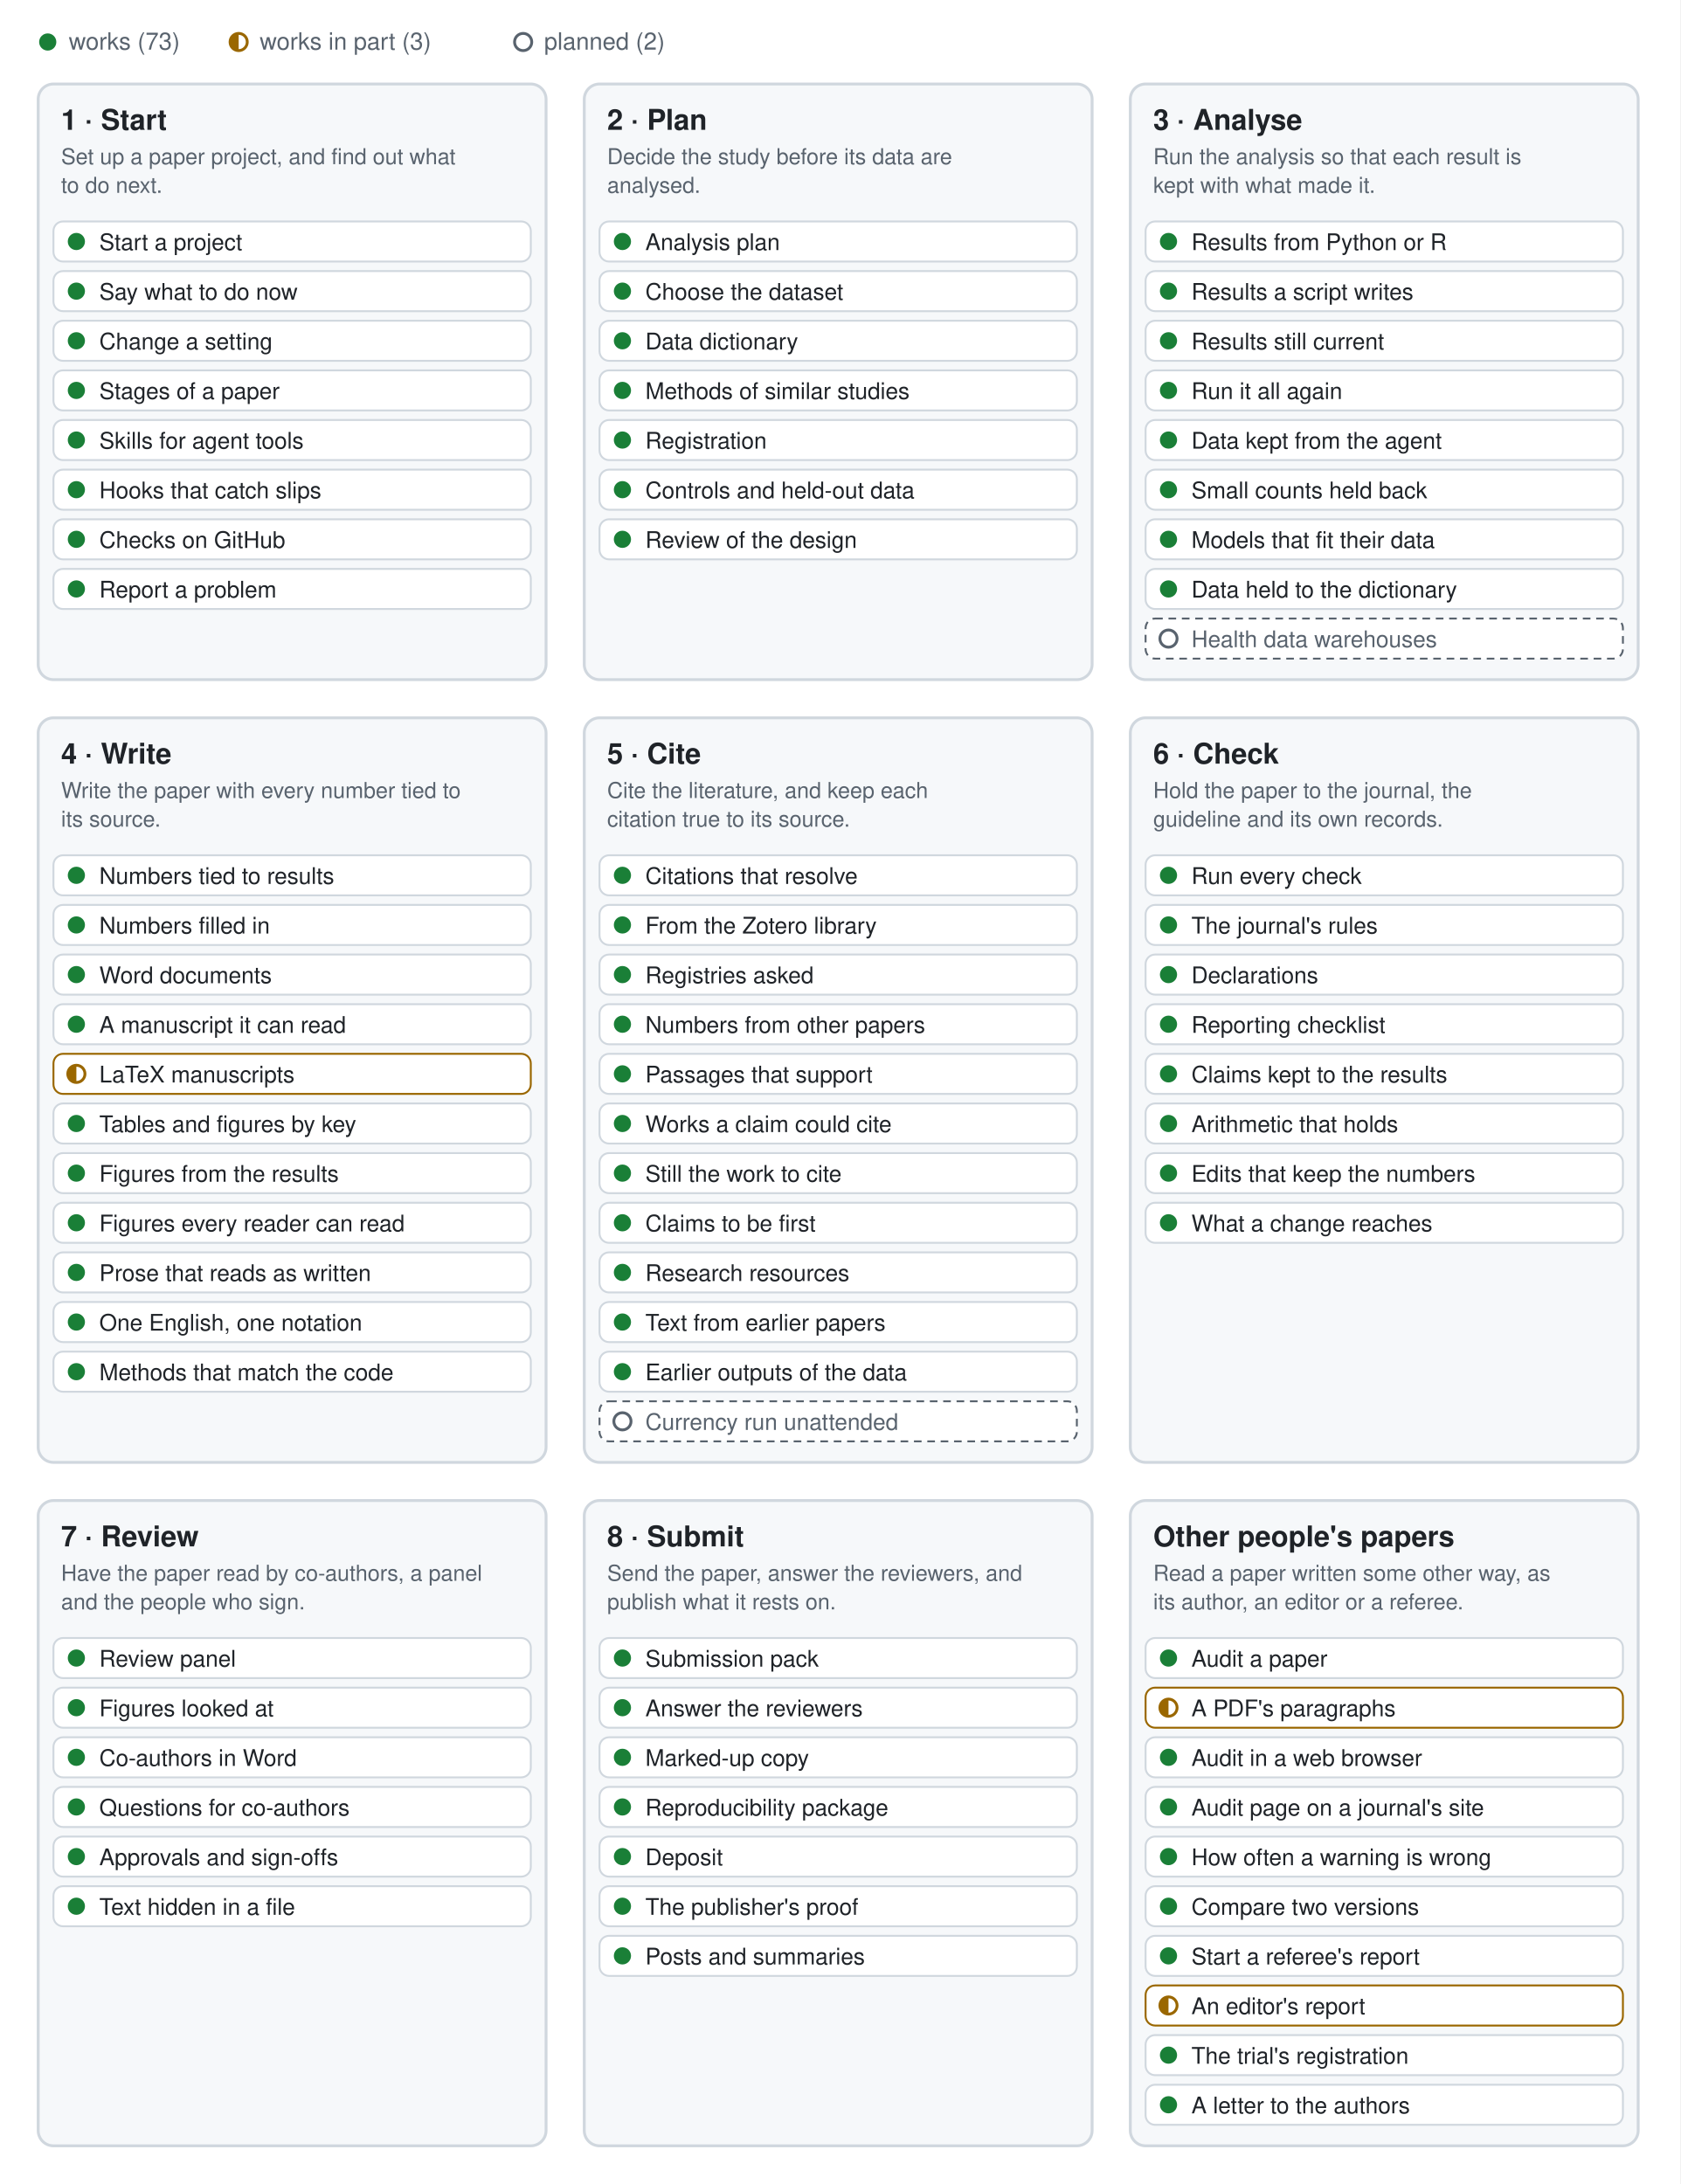
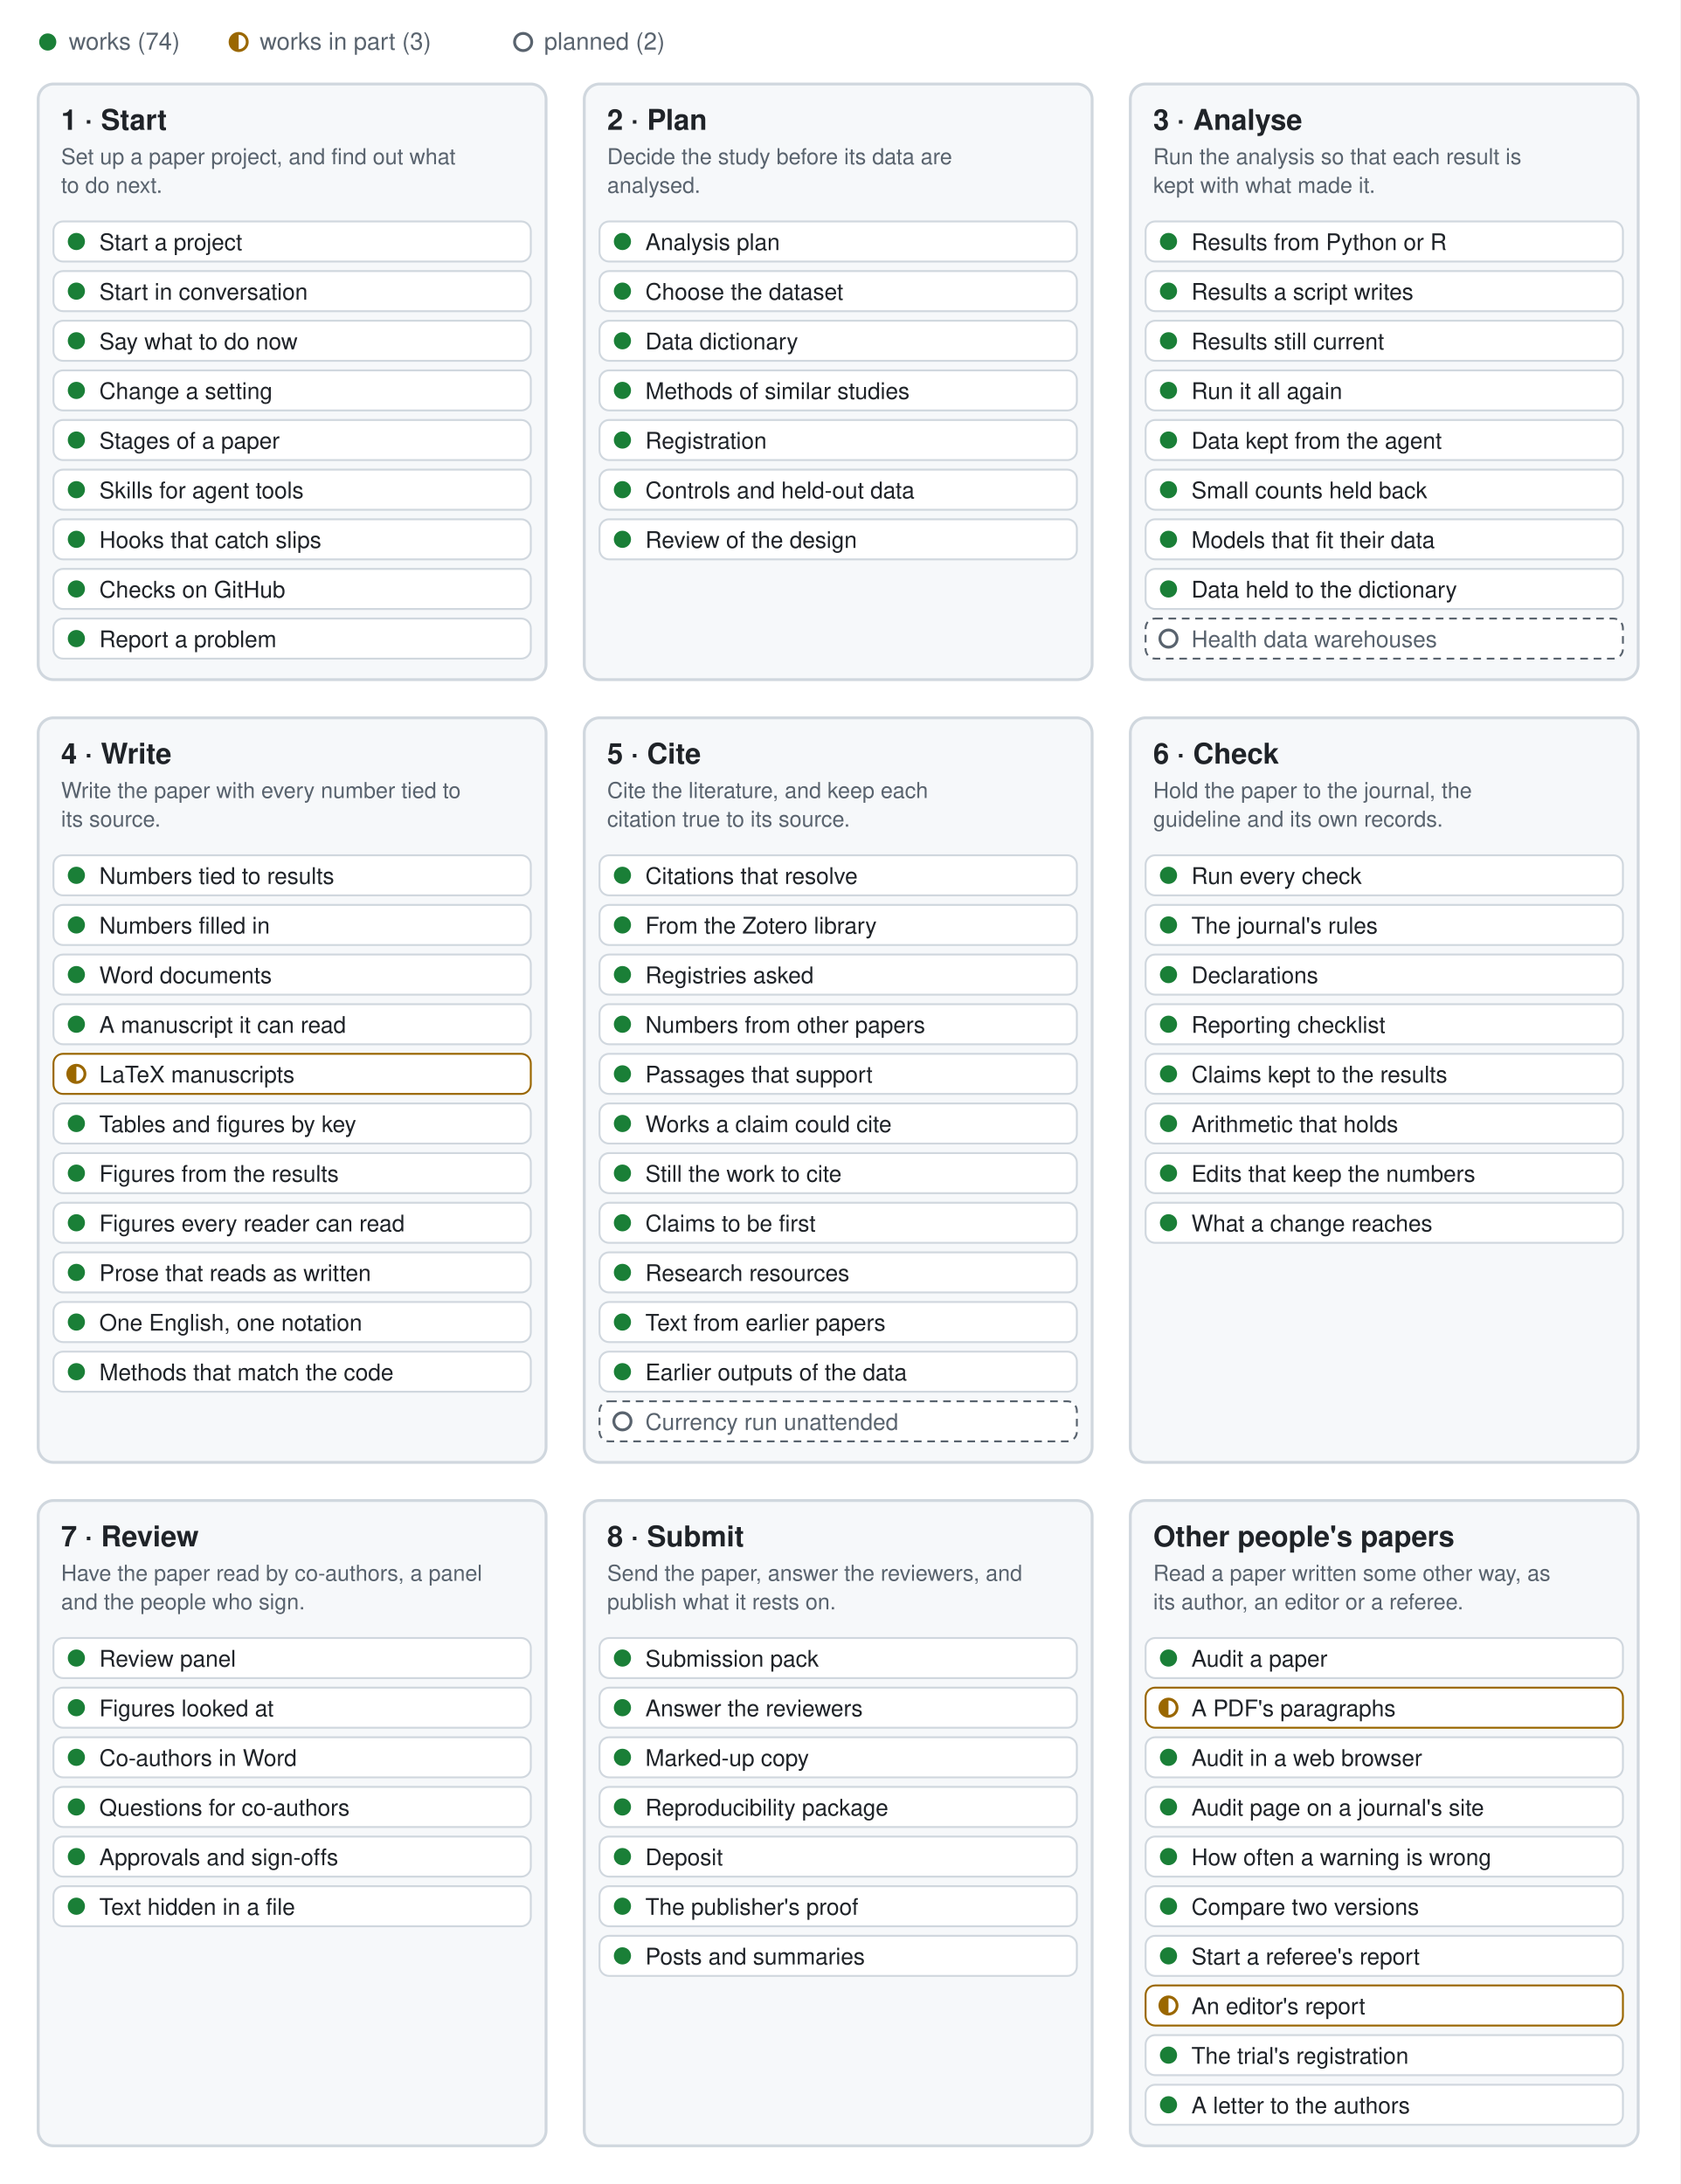
<svg xmlns="http://www.w3.org/2000/svg" viewBox="0 0 880 1144" width="880" height="1144" role="img" font-family="-apple-system, 'Segoe UI', Helvetica, Arial, sans-serif">
  <rect width="880" height="1144" fill="#ffffff" />
  <circle cx="25" cy="22" r="4.5" fill="#1a7f37" />
-   <text x="36" y="26" font-size="12.5" fill="#59636e">works (73)</text>
+   <text x="36" y="26" font-size="12.5" fill="#59636e">works (74)</text>
  <circle cx="125" cy="22" r="4.5" fill="#ffffff" stroke="#9a6700" stroke-width="1.5" />
  <path d="M 125 17.5 A 4.5 4.5 0 0 0 125 26.5 Z" fill="#9a6700" />
  <text x="136" y="26" font-size="12.5" fill="#59636e">works in part (3)</text>
  <circle cx="274" cy="22" r="4.5" fill="#ffffff" stroke="#59636e" stroke-width="1.5" />
  <text x="285" y="26" font-size="12.5" fill="#59636e">planned (2)</text>
  <rect x="20" y="44" width="266" height="312" rx="8" fill="#f6f8fa" stroke="#d0d7de" stroke-width="1.5" />
  <text x="32" y="68" font-size="15" font-weight="600" fill="#1f2328">1 · Start</text>
  <text x="32" y="86" font-size="11.5" fill="#59636e">Set up a paper project, and find out what</text>
  <text x="32" y="101" font-size="11.5" fill="#59636e">to do next.</text>
  <rect x="28" y="116" width="250" height="21" rx="5" fill="#ffffff" stroke="#d0d7de" stroke-width="1" />
  <circle cx="40" cy="126.5" r="4.5" fill="#1a7f37" />
  <text x="52" y="131" font-size="12" fill="#1f2328">Start a project</text>
  <rect x="28" y="142" width="250" height="21" rx="5" fill="#ffffff" stroke="#d0d7de" stroke-width="1" />
  <circle cx="40" cy="152.5" r="4.5" fill="#1a7f37" />
-   <text x="52" y="157" font-size="12" fill="#1f2328">Say what to do now</text>
+   <text x="52" y="157" font-size="12" fill="#1f2328">Start in conversation</text>
  <rect x="28" y="168" width="250" height="21" rx="5" fill="#ffffff" stroke="#d0d7de" stroke-width="1" />
  <circle cx="40" cy="178.5" r="4.5" fill="#1a7f37" />
-   <text x="52" y="183" font-size="12" fill="#1f2328">Change a setting</text>
+   <text x="52" y="183" font-size="12" fill="#1f2328">Say what to do now</text>
  <rect x="28" y="194" width="250" height="21" rx="5" fill="#ffffff" stroke="#d0d7de" stroke-width="1" />
  <circle cx="40" cy="204.5" r="4.5" fill="#1a7f37" />
-   <text x="52" y="209" font-size="12" fill="#1f2328">Stages of a paper</text>
+   <text x="52" y="209" font-size="12" fill="#1f2328">Change a setting</text>
  <rect x="28" y="220" width="250" height="21" rx="5" fill="#ffffff" stroke="#d0d7de" stroke-width="1" />
  <circle cx="40" cy="230.5" r="4.5" fill="#1a7f37" />
-   <text x="52" y="235" font-size="12" fill="#1f2328">Skills for agent tools</text>
+   <text x="52" y="235" font-size="12" fill="#1f2328">Stages of a paper</text>
  <rect x="28" y="246" width="250" height="21" rx="5" fill="#ffffff" stroke="#d0d7de" stroke-width="1" />
  <circle cx="40" cy="256.5" r="4.5" fill="#1a7f37" />
-   <text x="52" y="261" font-size="12" fill="#1f2328">Hooks that catch slips</text>
+   <text x="52" y="261" font-size="12" fill="#1f2328">Skills for agent tools</text>
  <rect x="28" y="272" width="250" height="21" rx="5" fill="#ffffff" stroke="#d0d7de" stroke-width="1" />
  <circle cx="40" cy="282.5" r="4.5" fill="#1a7f37" />
-   <text x="52" y="287" font-size="12" fill="#1f2328">Checks on GitHub</text>
+   <text x="52" y="287" font-size="12" fill="#1f2328">Hooks that catch slips</text>
  <rect x="28" y="298" width="250" height="21" rx="5" fill="#ffffff" stroke="#d0d7de" stroke-width="1" />
  <circle cx="40" cy="308.5" r="4.5" fill="#1a7f37" />
-   <text x="52" y="313" font-size="12" fill="#1f2328">Report a problem</text>
+   <text x="52" y="313" font-size="12" fill="#1f2328">Checks on GitHub</text>
+   <rect x="28" y="324" width="250" height="21" rx="5" fill="#ffffff" stroke="#d0d7de" stroke-width="1" />
+   <circle cx="40" cy="334.5" r="4.5" fill="#1a7f37" />
+   <text x="52" y="339" font-size="12" fill="#1f2328">Report a problem</text>
  <rect x="306" y="44" width="266" height="312" rx="8" fill="#f6f8fa" stroke="#d0d7de" stroke-width="1.5" />
  <text x="318" y="68" font-size="15" font-weight="600" fill="#1f2328">2 · Plan</text>
  <text x="318" y="86" font-size="11.5" fill="#59636e">Decide the study before its data are</text>
  <text x="318" y="101" font-size="11.5" fill="#59636e">analysed.</text>
  <rect x="314" y="116" width="250" height="21" rx="5" fill="#ffffff" stroke="#d0d7de" stroke-width="1" />
  <circle cx="326" cy="126.5" r="4.5" fill="#1a7f37" />
  <text x="338" y="131" font-size="12" fill="#1f2328">Analysis plan</text>
  <rect x="314" y="142" width="250" height="21" rx="5" fill="#ffffff" stroke="#d0d7de" stroke-width="1" />
  <circle cx="326" cy="152.5" r="4.5" fill="#1a7f37" />
  <text x="338" y="157" font-size="12" fill="#1f2328">Choose the dataset</text>
  <rect x="314" y="168" width="250" height="21" rx="5" fill="#ffffff" stroke="#d0d7de" stroke-width="1" />
  <circle cx="326" cy="178.5" r="4.5" fill="#1a7f37" />
  <text x="338" y="183" font-size="12" fill="#1f2328">Data dictionary</text>
  <rect x="314" y="194" width="250" height="21" rx="5" fill="#ffffff" stroke="#d0d7de" stroke-width="1" />
  <circle cx="326" cy="204.5" r="4.5" fill="#1a7f37" />
  <text x="338" y="209" font-size="12" fill="#1f2328">Methods of similar studies</text>
  <rect x="314" y="220" width="250" height="21" rx="5" fill="#ffffff" stroke="#d0d7de" stroke-width="1" />
  <circle cx="326" cy="230.5" r="4.5" fill="#1a7f37" />
  <text x="338" y="235" font-size="12" fill="#1f2328">Registration</text>
  <rect x="314" y="246" width="250" height="21" rx="5" fill="#ffffff" stroke="#d0d7de" stroke-width="1" />
  <circle cx="326" cy="256.5" r="4.5" fill="#1a7f37" />
  <text x="338" y="261" font-size="12" fill="#1f2328">Controls and held-out data</text>
  <rect x="314" y="272" width="250" height="21" rx="5" fill="#ffffff" stroke="#d0d7de" stroke-width="1" />
  <circle cx="326" cy="282.5" r="4.5" fill="#1a7f37" />
  <text x="338" y="287" font-size="12" fill="#1f2328">Review of the design</text>
  <rect x="592" y="44" width="266" height="312" rx="8" fill="#f6f8fa" stroke="#d0d7de" stroke-width="1.5" />
  <text x="604" y="68" font-size="15" font-weight="600" fill="#1f2328">3 · Analyse</text>
  <text x="604" y="86" font-size="11.5" fill="#59636e">Run the analysis so that each result is</text>
  <text x="604" y="101" font-size="11.5" fill="#59636e">kept with what made it.</text>
  <rect x="600" y="116" width="250" height="21" rx="5" fill="#ffffff" stroke="#d0d7de" stroke-width="1" />
  <circle cx="612" cy="126.5" r="4.5" fill="#1a7f37" />
  <text x="624" y="131" font-size="12" fill="#1f2328">Results from Python or R</text>
  <rect x="600" y="142" width="250" height="21" rx="5" fill="#ffffff" stroke="#d0d7de" stroke-width="1" />
  <circle cx="612" cy="152.5" r="4.5" fill="#1a7f37" />
  <text x="624" y="157" font-size="12" fill="#1f2328">Results a script writes</text>
  <rect x="600" y="168" width="250" height="21" rx="5" fill="#ffffff" stroke="#d0d7de" stroke-width="1" />
  <circle cx="612" cy="178.5" r="4.5" fill="#1a7f37" />
  <text x="624" y="183" font-size="12" fill="#1f2328">Results still current</text>
  <rect x="600" y="194" width="250" height="21" rx="5" fill="#ffffff" stroke="#d0d7de" stroke-width="1" />
  <circle cx="612" cy="204.5" r="4.5" fill="#1a7f37" />
  <text x="624" y="209" font-size="12" fill="#1f2328">Run it all again</text>
  <rect x="600" y="220" width="250" height="21" rx="5" fill="#ffffff" stroke="#d0d7de" stroke-width="1" />
  <circle cx="612" cy="230.5" r="4.5" fill="#1a7f37" />
  <text x="624" y="235" font-size="12" fill="#1f2328">Data kept from the agent</text>
  <rect x="600" y="246" width="250" height="21" rx="5" fill="#ffffff" stroke="#d0d7de" stroke-width="1" />
  <circle cx="612" cy="256.5" r="4.5" fill="#1a7f37" />
  <text x="624" y="261" font-size="12" fill="#1f2328">Small counts held back</text>
  <rect x="600" y="272" width="250" height="21" rx="5" fill="#ffffff" stroke="#d0d7de" stroke-width="1" />
  <circle cx="612" cy="282.5" r="4.5" fill="#1a7f37" />
  <text x="624" y="287" font-size="12" fill="#1f2328">Models that fit their data</text>
  <rect x="600" y="298" width="250" height="21" rx="5" fill="#ffffff" stroke="#d0d7de" stroke-width="1" />
  <circle cx="612" cy="308.5" r="4.5" fill="#1a7f37" />
  <text x="624" y="313" font-size="12" fill="#1f2328">Data held to the dictionary</text>
  <rect x="600" y="324" width="250" height="21" rx="5" fill="#ffffff" stroke="#59636e" stroke-width="1" stroke-dasharray="4 3" />
  <circle cx="612" cy="334.5" r="4.5" fill="#ffffff" stroke="#59636e" stroke-width="1.5" />
  <text x="624" y="339" font-size="12" fill="#59636e">Health data warehouses</text>
  <rect x="20" y="376" width="266" height="390" rx="8" fill="#f6f8fa" stroke="#d0d7de" stroke-width="1.5" />
  <text x="32" y="400" font-size="15" font-weight="600" fill="#1f2328">4 · Write</text>
  <text x="32" y="418" font-size="11.5" fill="#59636e">Write the paper with every number tied to</text>
  <text x="32" y="433" font-size="11.5" fill="#59636e">its source.</text>
  <rect x="28" y="448" width="250" height="21" rx="5" fill="#ffffff" stroke="#d0d7de" stroke-width="1" />
  <circle cx="40" cy="458.5" r="4.5" fill="#1a7f37" />
  <text x="52" y="463" font-size="12" fill="#1f2328">Numbers tied to results</text>
  <rect x="28" y="474" width="250" height="21" rx="5" fill="#ffffff" stroke="#d0d7de" stroke-width="1" />
  <circle cx="40" cy="484.5" r="4.5" fill="#1a7f37" />
  <text x="52" y="489" font-size="12" fill="#1f2328">Numbers filled in</text>
  <rect x="28" y="500" width="250" height="21" rx="5" fill="#ffffff" stroke="#d0d7de" stroke-width="1" />
  <circle cx="40" cy="510.5" r="4.5" fill="#1a7f37" />
  <text x="52" y="515" font-size="12" fill="#1f2328">Word documents</text>
  <rect x="28" y="526" width="250" height="21" rx="5" fill="#ffffff" stroke="#d0d7de" stroke-width="1" />
  <circle cx="40" cy="536.5" r="4.5" fill="#1a7f37" />
  <text x="52" y="541" font-size="12" fill="#1f2328">A manuscript it can read</text>
  <rect x="28" y="552" width="250" height="21" rx="5" fill="#ffffff" stroke="#9a6700" stroke-width="1" />
  <circle cx="40" cy="562.5" r="4.5" fill="#ffffff" stroke="#9a6700" stroke-width="1.5" />
  <path d="M 40 558.0 A 4.5 4.5 0 0 0 40 567.0 Z" fill="#9a6700" />
  <text x="52" y="567" font-size="12" fill="#1f2328">LaTeX manuscripts</text>
  <rect x="28" y="578" width="250" height="21" rx="5" fill="#ffffff" stroke="#d0d7de" stroke-width="1" />
  <circle cx="40" cy="588.5" r="4.5" fill="#1a7f37" />
  <text x="52" y="593" font-size="12" fill="#1f2328">Tables and figures by key</text>
  <rect x="28" y="604" width="250" height="21" rx="5" fill="#ffffff" stroke="#d0d7de" stroke-width="1" />
  <circle cx="40" cy="614.5" r="4.5" fill="#1a7f37" />
  <text x="52" y="619" font-size="12" fill="#1f2328">Figures from the results</text>
  <rect x="28" y="630" width="250" height="21" rx="5" fill="#ffffff" stroke="#d0d7de" stroke-width="1" />
  <circle cx="40" cy="640.5" r="4.5" fill="#1a7f37" />
  <text x="52" y="645" font-size="12" fill="#1f2328">Figures every reader can read</text>
  <rect x="28" y="656" width="250" height="21" rx="5" fill="#ffffff" stroke="#d0d7de" stroke-width="1" />
  <circle cx="40" cy="666.5" r="4.5" fill="#1a7f37" />
  <text x="52" y="671" font-size="12" fill="#1f2328">Prose that reads as written</text>
  <rect x="28" y="682" width="250" height="21" rx="5" fill="#ffffff" stroke="#d0d7de" stroke-width="1" />
  <circle cx="40" cy="692.5" r="4.5" fill="#1a7f37" />
  <text x="52" y="697" font-size="12" fill="#1f2328">One English, one notation</text>
  <rect x="28" y="708" width="250" height="21" rx="5" fill="#ffffff" stroke="#d0d7de" stroke-width="1" />
  <circle cx="40" cy="718.5" r="4.5" fill="#1a7f37" />
  <text x="52" y="723" font-size="12" fill="#1f2328">Methods that match the code</text>
  <rect x="306" y="376" width="266" height="390" rx="8" fill="#f6f8fa" stroke="#d0d7de" stroke-width="1.5" />
  <text x="318" y="400" font-size="15" font-weight="600" fill="#1f2328">5 · Cite</text>
  <text x="318" y="418" font-size="11.5" fill="#59636e">Cite the literature, and keep each</text>
  <text x="318" y="433" font-size="11.5" fill="#59636e">citation true to its source.</text>
  <rect x="314" y="448" width="250" height="21" rx="5" fill="#ffffff" stroke="#d0d7de" stroke-width="1" />
  <circle cx="326" cy="458.5" r="4.5" fill="#1a7f37" />
  <text x="338" y="463" font-size="12" fill="#1f2328">Citations that resolve</text>
  <rect x="314" y="474" width="250" height="21" rx="5" fill="#ffffff" stroke="#d0d7de" stroke-width="1" />
  <circle cx="326" cy="484.5" r="4.5" fill="#1a7f37" />
  <text x="338" y="489" font-size="12" fill="#1f2328">From the Zotero library</text>
  <rect x="314" y="500" width="250" height="21" rx="5" fill="#ffffff" stroke="#d0d7de" stroke-width="1" />
  <circle cx="326" cy="510.5" r="4.5" fill="#1a7f37" />
  <text x="338" y="515" font-size="12" fill="#1f2328">Registries asked</text>
  <rect x="314" y="526" width="250" height="21" rx="5" fill="#ffffff" stroke="#d0d7de" stroke-width="1" />
  <circle cx="326" cy="536.5" r="4.5" fill="#1a7f37" />
  <text x="338" y="541" font-size="12" fill="#1f2328">Numbers from other papers</text>
  <rect x="314" y="552" width="250" height="21" rx="5" fill="#ffffff" stroke="#d0d7de" stroke-width="1" />
  <circle cx="326" cy="562.5" r="4.5" fill="#1a7f37" />
  <text x="338" y="567" font-size="12" fill="#1f2328">Passages that support</text>
  <rect x="314" y="578" width="250" height="21" rx="5" fill="#ffffff" stroke="#d0d7de" stroke-width="1" />
  <circle cx="326" cy="588.5" r="4.5" fill="#1a7f37" />
  <text x="338" y="593" font-size="12" fill="#1f2328">Works a claim could cite</text>
  <rect x="314" y="604" width="250" height="21" rx="5" fill="#ffffff" stroke="#d0d7de" stroke-width="1" />
  <circle cx="326" cy="614.5" r="4.5" fill="#1a7f37" />
  <text x="338" y="619" font-size="12" fill="#1f2328">Still the work to cite</text>
  <rect x="314" y="630" width="250" height="21" rx="5" fill="#ffffff" stroke="#d0d7de" stroke-width="1" />
  <circle cx="326" cy="640.5" r="4.5" fill="#1a7f37" />
  <text x="338" y="645" font-size="12" fill="#1f2328">Claims to be first</text>
  <rect x="314" y="656" width="250" height="21" rx="5" fill="#ffffff" stroke="#d0d7de" stroke-width="1" />
  <circle cx="326" cy="666.5" r="4.5" fill="#1a7f37" />
  <text x="338" y="671" font-size="12" fill="#1f2328">Research resources</text>
  <rect x="314" y="682" width="250" height="21" rx="5" fill="#ffffff" stroke="#d0d7de" stroke-width="1" />
  <circle cx="326" cy="692.5" r="4.5" fill="#1a7f37" />
  <text x="338" y="697" font-size="12" fill="#1f2328">Text from earlier papers</text>
  <rect x="314" y="708" width="250" height="21" rx="5" fill="#ffffff" stroke="#d0d7de" stroke-width="1" />
  <circle cx="326" cy="718.5" r="4.5" fill="#1a7f37" />
  <text x="338" y="723" font-size="12" fill="#1f2328">Earlier outputs of the data</text>
  <rect x="314" y="734" width="250" height="21" rx="5" fill="#ffffff" stroke="#59636e" stroke-width="1" stroke-dasharray="4 3" />
  <circle cx="326" cy="744.5" r="4.5" fill="#ffffff" stroke="#59636e" stroke-width="1.5" />
  <text x="338" y="749" font-size="12" fill="#59636e">Currency run unattended</text>
  <rect x="592" y="376" width="266" height="390" rx="8" fill="#f6f8fa" stroke="#d0d7de" stroke-width="1.5" />
  <text x="604" y="400" font-size="15" font-weight="600" fill="#1f2328">6 · Check</text>
  <text x="604" y="418" font-size="11.5" fill="#59636e">Hold the paper to the journal, the</text>
  <text x="604" y="433" font-size="11.5" fill="#59636e">guideline and its own records.</text>
  <rect x="600" y="448" width="250" height="21" rx="5" fill="#ffffff" stroke="#d0d7de" stroke-width="1" />
  <circle cx="612" cy="458.5" r="4.5" fill="#1a7f37" />
  <text x="624" y="463" font-size="12" fill="#1f2328">Run every check</text>
  <rect x="600" y="474" width="250" height="21" rx="5" fill="#ffffff" stroke="#d0d7de" stroke-width="1" />
  <circle cx="612" cy="484.5" r="4.5" fill="#1a7f37" />
  <text x="624" y="489" font-size="12" fill="#1f2328">The journal's rules</text>
  <rect x="600" y="500" width="250" height="21" rx="5" fill="#ffffff" stroke="#d0d7de" stroke-width="1" />
  <circle cx="612" cy="510.5" r="4.5" fill="#1a7f37" />
  <text x="624" y="515" font-size="12" fill="#1f2328">Declarations</text>
  <rect x="600" y="526" width="250" height="21" rx="5" fill="#ffffff" stroke="#d0d7de" stroke-width="1" />
  <circle cx="612" cy="536.5" r="4.5" fill="#1a7f37" />
  <text x="624" y="541" font-size="12" fill="#1f2328">Reporting checklist</text>
  <rect x="600" y="552" width="250" height="21" rx="5" fill="#ffffff" stroke="#d0d7de" stroke-width="1" />
  <circle cx="612" cy="562.5" r="4.5" fill="#1a7f37" />
  <text x="624" y="567" font-size="12" fill="#1f2328">Claims kept to the results</text>
  <rect x="600" y="578" width="250" height="21" rx="5" fill="#ffffff" stroke="#d0d7de" stroke-width="1" />
  <circle cx="612" cy="588.5" r="4.5" fill="#1a7f37" />
  <text x="624" y="593" font-size="12" fill="#1f2328">Arithmetic that holds</text>
  <rect x="600" y="604" width="250" height="21" rx="5" fill="#ffffff" stroke="#d0d7de" stroke-width="1" />
  <circle cx="612" cy="614.5" r="4.5" fill="#1a7f37" />
  <text x="624" y="619" font-size="12" fill="#1f2328">Edits that keep the numbers</text>
  <rect x="600" y="630" width="250" height="21" rx="5" fill="#ffffff" stroke="#d0d7de" stroke-width="1" />
  <circle cx="612" cy="640.5" r="4.5" fill="#1a7f37" />
  <text x="624" y="645" font-size="12" fill="#1f2328">What a change reaches</text>
  <rect x="20" y="786" width="266" height="338" rx="8" fill="#f6f8fa" stroke="#d0d7de" stroke-width="1.5" />
  <text x="32" y="810" font-size="15" font-weight="600" fill="#1f2328">7 · Review</text>
  <text x="32" y="828" font-size="11.5" fill="#59636e">Have the paper read by co-authors, a panel</text>
  <text x="32" y="843" font-size="11.5" fill="#59636e">and the people who sign.</text>
  <rect x="28" y="858" width="250" height="21" rx="5" fill="#ffffff" stroke="#d0d7de" stroke-width="1" />
  <circle cx="40" cy="868.5" r="4.5" fill="#1a7f37" />
  <text x="52" y="873" font-size="12" fill="#1f2328">Review panel</text>
  <rect x="28" y="884" width="250" height="21" rx="5" fill="#ffffff" stroke="#d0d7de" stroke-width="1" />
  <circle cx="40" cy="894.5" r="4.5" fill="#1a7f37" />
  <text x="52" y="899" font-size="12" fill="#1f2328">Figures looked at</text>
  <rect x="28" y="910" width="250" height="21" rx="5" fill="#ffffff" stroke="#d0d7de" stroke-width="1" />
  <circle cx="40" cy="920.5" r="4.5" fill="#1a7f37" />
  <text x="52" y="925" font-size="12" fill="#1f2328">Co-authors in Word</text>
  <rect x="28" y="936" width="250" height="21" rx="5" fill="#ffffff" stroke="#d0d7de" stroke-width="1" />
  <circle cx="40" cy="946.5" r="4.5" fill="#1a7f37" />
  <text x="52" y="951" font-size="12" fill="#1f2328">Questions for co-authors</text>
  <rect x="28" y="962" width="250" height="21" rx="5" fill="#ffffff" stroke="#d0d7de" stroke-width="1" />
  <circle cx="40" cy="972.5" r="4.5" fill="#1a7f37" />
  <text x="52" y="977" font-size="12" fill="#1f2328">Approvals and sign-offs</text>
  <rect x="28" y="988" width="250" height="21" rx="5" fill="#ffffff" stroke="#d0d7de" stroke-width="1" />
  <circle cx="40" cy="998.5" r="4.5" fill="#1a7f37" />
  <text x="52" y="1003" font-size="12" fill="#1f2328">Text hidden in a file</text>
  <rect x="306" y="786" width="266" height="338" rx="8" fill="#f6f8fa" stroke="#d0d7de" stroke-width="1.5" />
  <text x="318" y="810" font-size="15" font-weight="600" fill="#1f2328">8 · Submit</text>
  <text x="318" y="828" font-size="11.5" fill="#59636e">Send the paper, answer the reviewers, and</text>
  <text x="318" y="843" font-size="11.5" fill="#59636e">publish what it rests on.</text>
  <rect x="314" y="858" width="250" height="21" rx="5" fill="#ffffff" stroke="#d0d7de" stroke-width="1" />
  <circle cx="326" cy="868.5" r="4.5" fill="#1a7f37" />
  <text x="338" y="873" font-size="12" fill="#1f2328">Submission pack</text>
  <rect x="314" y="884" width="250" height="21" rx="5" fill="#ffffff" stroke="#d0d7de" stroke-width="1" />
  <circle cx="326" cy="894.5" r="4.5" fill="#1a7f37" />
  <text x="338" y="899" font-size="12" fill="#1f2328">Answer the reviewers</text>
  <rect x="314" y="910" width="250" height="21" rx="5" fill="#ffffff" stroke="#d0d7de" stroke-width="1" />
  <circle cx="326" cy="920.5" r="4.5" fill="#1a7f37" />
  <text x="338" y="925" font-size="12" fill="#1f2328">Marked-up copy</text>
  <rect x="314" y="936" width="250" height="21" rx="5" fill="#ffffff" stroke="#d0d7de" stroke-width="1" />
  <circle cx="326" cy="946.5" r="4.5" fill="#1a7f37" />
  <text x="338" y="951" font-size="12" fill="#1f2328">Reproducibility package</text>
  <rect x="314" y="962" width="250" height="21" rx="5" fill="#ffffff" stroke="#d0d7de" stroke-width="1" />
  <circle cx="326" cy="972.5" r="4.5" fill="#1a7f37" />
  <text x="338" y="977" font-size="12" fill="#1f2328">Deposit</text>
  <rect x="314" y="988" width="250" height="21" rx="5" fill="#ffffff" stroke="#d0d7de" stroke-width="1" />
  <circle cx="326" cy="998.5" r="4.5" fill="#1a7f37" />
  <text x="338" y="1003" font-size="12" fill="#1f2328">The publisher's proof</text>
  <rect x="314" y="1014" width="250" height="21" rx="5" fill="#ffffff" stroke="#d0d7de" stroke-width="1" />
  <circle cx="326" cy="1024.5" r="4.5" fill="#1a7f37" />
  <text x="338" y="1029" font-size="12" fill="#1f2328">Posts and summaries</text>
  <rect x="592" y="786" width="266" height="338" rx="8" fill="#f6f8fa" stroke="#d0d7de" stroke-width="1.5" />
  <text x="604" y="810" font-size="15" font-weight="600" fill="#1f2328">Other people's papers</text>
  <text x="604" y="828" font-size="11.5" fill="#59636e">Read a paper written some other way, as</text>
  <text x="604" y="843" font-size="11.5" fill="#59636e">its author, an editor or a referee.</text>
  <rect x="600" y="858" width="250" height="21" rx="5" fill="#ffffff" stroke="#d0d7de" stroke-width="1" />
  <circle cx="612" cy="868.5" r="4.5" fill="#1a7f37" />
  <text x="624" y="873" font-size="12" fill="#1f2328">Audit a paper</text>
  <rect x="600" y="884" width="250" height="21" rx="5" fill="#ffffff" stroke="#9a6700" stroke-width="1" />
  <circle cx="612" cy="894.5" r="4.5" fill="#ffffff" stroke="#9a6700" stroke-width="1.5" />
  <path d="M 612 890.0 A 4.5 4.5 0 0 0 612 899.0 Z" fill="#9a6700" />
  <text x="624" y="899" font-size="12" fill="#1f2328">A PDF's paragraphs</text>
  <rect x="600" y="910" width="250" height="21" rx="5" fill="#ffffff" stroke="#d0d7de" stroke-width="1" />
  <circle cx="612" cy="920.5" r="4.5" fill="#1a7f37" />
  <text x="624" y="925" font-size="12" fill="#1f2328">Audit in a web browser</text>
  <rect x="600" y="936" width="250" height="21" rx="5" fill="#ffffff" stroke="#d0d7de" stroke-width="1" />
  <circle cx="612" cy="946.5" r="4.5" fill="#1a7f37" />
  <text x="624" y="951" font-size="12" fill="#1f2328">Audit page on a journal's site</text>
  <rect x="600" y="962" width="250" height="21" rx="5" fill="#ffffff" stroke="#d0d7de" stroke-width="1" />
  <circle cx="612" cy="972.5" r="4.5" fill="#1a7f37" />
  <text x="624" y="977" font-size="12" fill="#1f2328">How often a warning is wrong</text>
  <rect x="600" y="988" width="250" height="21" rx="5" fill="#ffffff" stroke="#d0d7de" stroke-width="1" />
  <circle cx="612" cy="998.5" r="4.5" fill="#1a7f37" />
  <text x="624" y="1003" font-size="12" fill="#1f2328">Compare two versions</text>
  <rect x="600" y="1014" width="250" height="21" rx="5" fill="#ffffff" stroke="#d0d7de" stroke-width="1" />
  <circle cx="612" cy="1024.5" r="4.5" fill="#1a7f37" />
  <text x="624" y="1029" font-size="12" fill="#1f2328">Start a referee's report</text>
  <rect x="600" y="1040" width="250" height="21" rx="5" fill="#ffffff" stroke="#9a6700" stroke-width="1" />
  <circle cx="612" cy="1050.5" r="4.5" fill="#ffffff" stroke="#9a6700" stroke-width="1.5" />
  <path d="M 612 1046.0 A 4.5 4.5 0 0 0 612 1055.0 Z" fill="#9a6700" />
  <text x="624" y="1055" font-size="12" fill="#1f2328">An editor's report</text>
  <rect x="600" y="1066" width="250" height="21" rx="5" fill="#ffffff" stroke="#d0d7de" stroke-width="1" />
  <circle cx="612" cy="1076.5" r="4.5" fill="#1a7f37" />
  <text x="624" y="1081" font-size="12" fill="#1f2328">The trial's registration</text>
  <rect x="600" y="1092" width="250" height="21" rx="5" fill="#ffffff" stroke="#d0d7de" stroke-width="1" />
  <circle cx="612" cy="1102.5" r="4.5" fill="#1a7f37" />
  <text x="624" y="1107" font-size="12" fill="#1f2328">A letter to the authors</text>
</svg>
